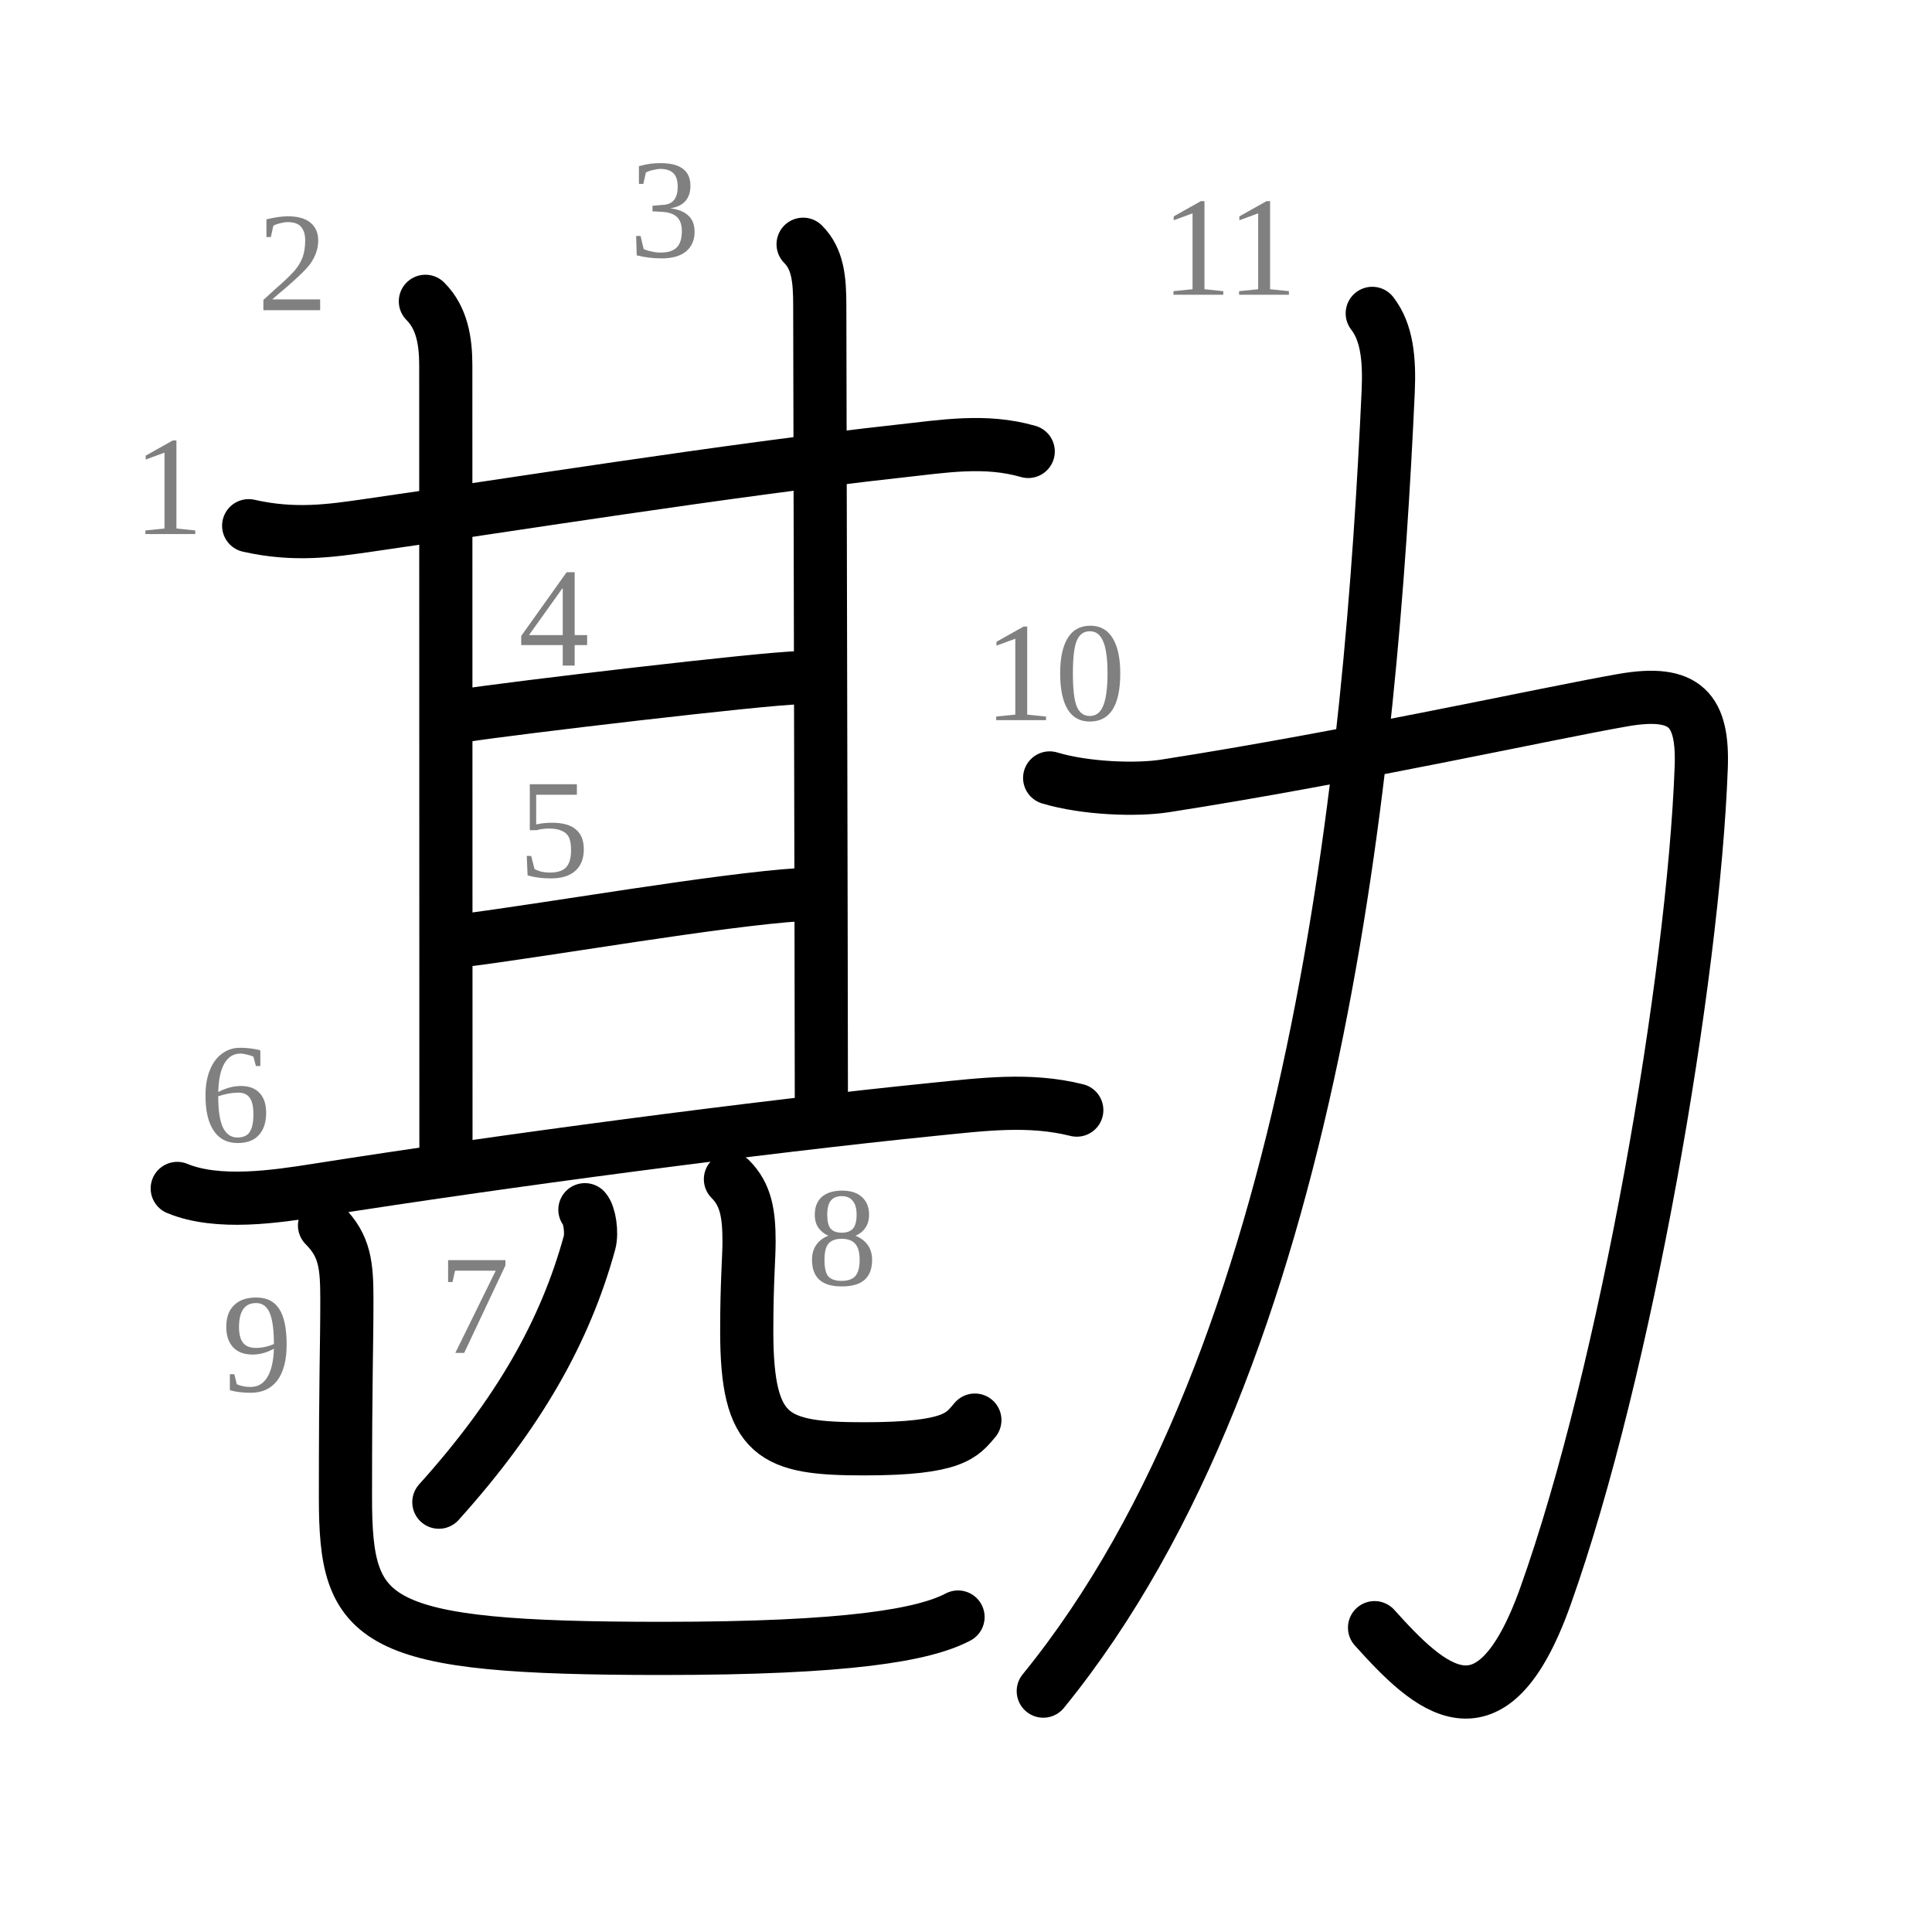
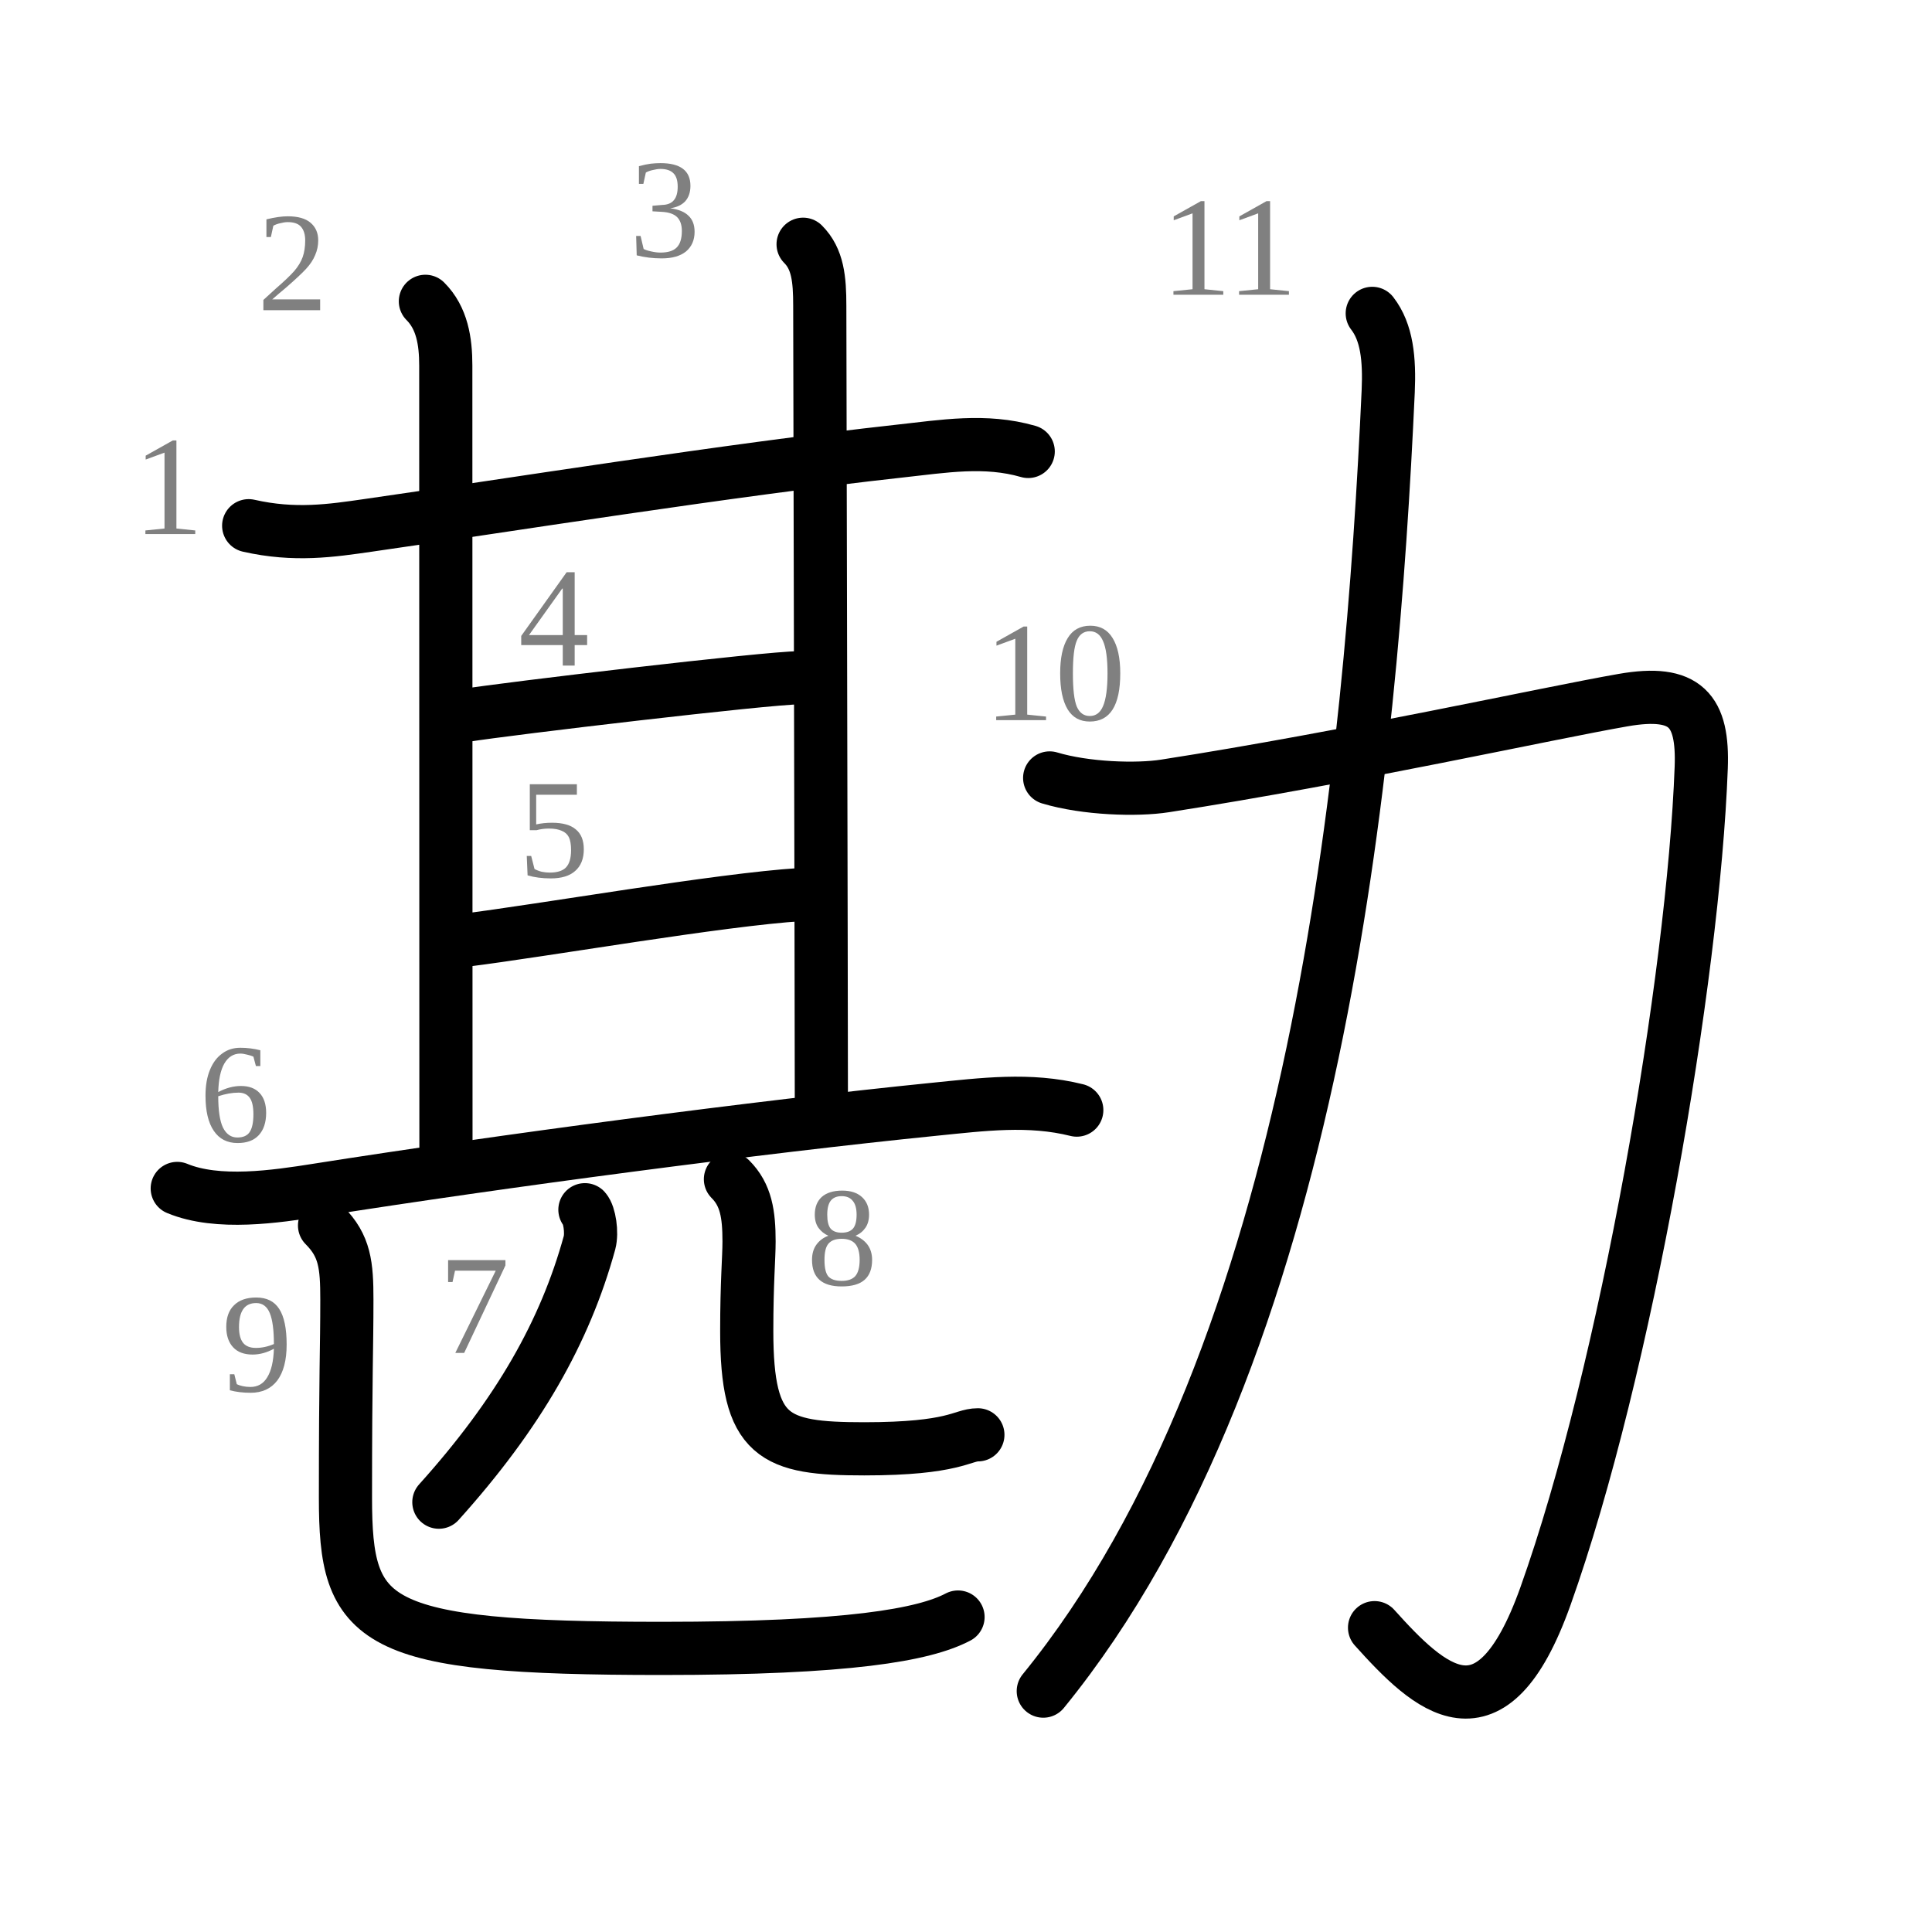
<svg xmlns="http://www.w3.org/2000/svg" xmlns:ns1="http://kanjivg.tagaini.net" width="109" height="109" viewBox="0 0 109 109">
  <g id="kvg:StrokePaths_052d8" style="fill:none;stroke:#000000;stroke-width:3;stroke-linecap:round;stroke-linejoin:round;">
    <g id="kvg:052d8" ns1:element="勘">
      <g id="kvg:052d8-g1" ns1:element="甚" ns1:position="left" ns1:phon="甚">
        <g id="kvg:052d8-g2" ns1:element="甘" ns1:position="top">
          <g id="kvg:052d8-g3" ns1:element="廿" ns1:part="1">
            <g id="kvg:052d8-g4" ns1:element="十">
              <path id="kvg:052d8-s1" ns1:type="㇐" d="M14.03,29.66c2.6,0.59,4.66,0.28,6.74-0.02c7.48-1.07,20.34-3.13,29.99-4.19c2.47-0.27,4.83-0.68,7.25,0.02" />
              <path id="kvg:052d8-s2" ns1:type="㇑a" d="M24,17c0.94,0.94,1.15,2.25,1.15,3.62S25.16,59.75,25.16,65" />
            </g>
            <path id="kvg:052d8-s3" ns1:type="㇑a" d="M45.31,13.78c0.83,0.83,0.94,1.97,0.94,3.47s0.09,39.38,0.09,44.96" />
          </g>
          <path id="kvg:052d8-s4" ns1:type="㇐a" d="M26.19,40.37c2.5-0.4,17.13-2.13,18.89-2.13" />
          <g id="kvg:052d8-g5" ns1:element="廿" ns1:part="2">
            <path id="kvg:052d8-s5" ns1:type="㇐a" d="M26.19,53.05c4.44-0.55,14.44-2.3,19-2.58" />
          </g>
        </g>
        <g id="kvg:052d8-g6" ns1:element="匹" ns1:position="bottom">
          <g id="kvg:052d8-g7" ns1:element="匚" ns1:part="1">
            <path id="kvg:052d8-s6" ns1:type="㇐" d="M10,67.05c2.29,0.95,5.56,0.46,7.9,0.09c10.34-1.63,24.9-3.56,34.84-4.56c2.71-0.27,5.33-0.62,8.01,0.05" />
          </g>
          <g id="kvg:052d8-g8" ns1:element="儿">
            <g id="kvg:052d8-g9" ns1:element="八" ns1:variant="true">
              <g id="kvg:052d8-g10" ns1:element="丿" ns1:position="left">
                <path id="kvg:052d8-s7" ns1:type="㇒" d="M33,68.25c0.26,0.29,0.41,1.29,0.26,1.86c-1.38,5.02-4,9.64-8.5,14.64" />
              </g>
              <g id="kvg:052d8-g11" ns1:position="right">
-                 <path id="kvg:052d8-s8" ns1:type="㇟" d="M41.21,66.53c0.88,0.88,1.05,1.97,1.05,3.51c0,0.95-0.13,2.28-0.13,5.06c0,6.02,1.52,6.64,6.63,6.64s5.52-0.79,6.24-1.62" />
+                 <path id="kvg:052d8-s8" ns1:type="㇟" d="M41.21,66.53C42.09,67.41 42.26,68.5 42.26,70.04C42.26,70.99 42.13,72.32 42.13,75.1C42.13,81.12 43.65,81.74 48.76,81.74C53.87,81.74 54.28,80.95 55.17,80.95" />
              </g>
            </g>
          </g>
          <g id="kvg:052d8-g12" ns1:element="匚" ns1:part="2">
            <path id="kvg:052d8-s9" ns1:type="㇗a" d="M18.31,69.14c1.15,1.15,1.26,2.24,1.26,4.18c0,2.8-0.08,4.06-0.08,11.18S20.88,93,37.35,93c10.53,0,14.78-0.76,16.7-1.77" />
          </g>
        </g>
      </g>
      <g id="kvg:052d8-g13" ns1:element="力" ns1:position="right" ns1:radical="general">
        <path id="kvg:052d8-s10" ns1:type="㇆" d="M59.22,43.89c2.03,0.61,4.92,0.7,6.51,0.45c10.41-1.62,21.59-4.1,25.84-4.84c3.55-0.62,4.53,0.58,4.41,3.81c-0.44,11.87-4.24,34-8.79,46.75c-3.06,8.57-6.56,5.19-9.64,1.77" />
        <path id="kvg:052d8-s11" ns1:type="㇒" d="M77.42,17.68c0.83,1.07,0.98,2.58,0.9,4.4c-0.95,20.8-3.95,54.3-19.46,73.33" />
      </g>
    </g>
  </g>
  <g id="kvg:StrokeNumbers_052d8" style="font-size:8;fill:#808080">
    <text transform="matrix(1 0 0 1 7.50 30.13)">1</text>
    <text transform="matrix(1 0 0 1 14.50 17.50)">2</text>
    <text transform="matrix(1 0 0 1 35.50 14.50)">3</text>
    <text transform="matrix(1 0 0 1 29.25 37.55)">4</text>
    <text transform="matrix(1 0 0 1 29.25 49.48)">5</text>
    <text transform="matrix(1 0 0 1 11.25 64.41)">6</text>
    <text transform="matrix(1 0 0 1 24.75 76.33)">7</text>
    <text transform="matrix(1 0 0 1 45.50 72.50)">8</text>
    <text transform="matrix(1 0 0 1 12.50 78.50)">9</text>
    <text transform="matrix(1 0 0 1 55.50 40.63)">10</text>
    <text transform="matrix(1 0 0 1 65.50 16.63)">11</text>
  </g>
</svg>
